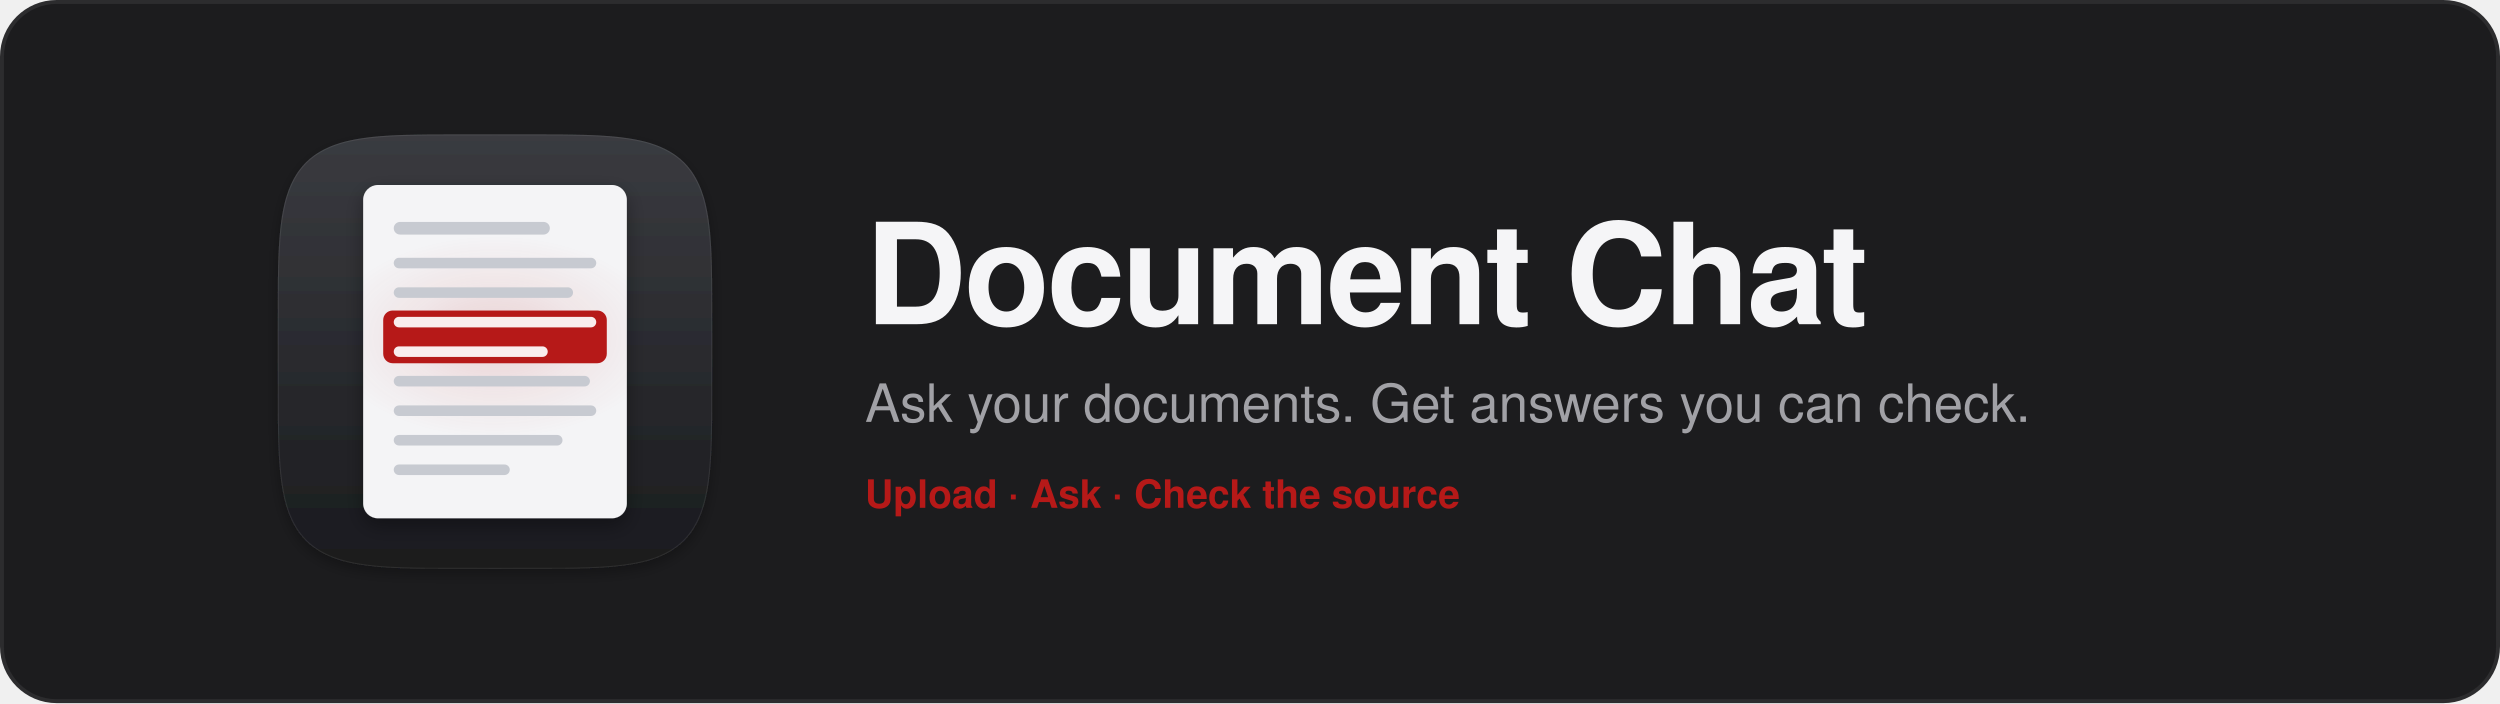
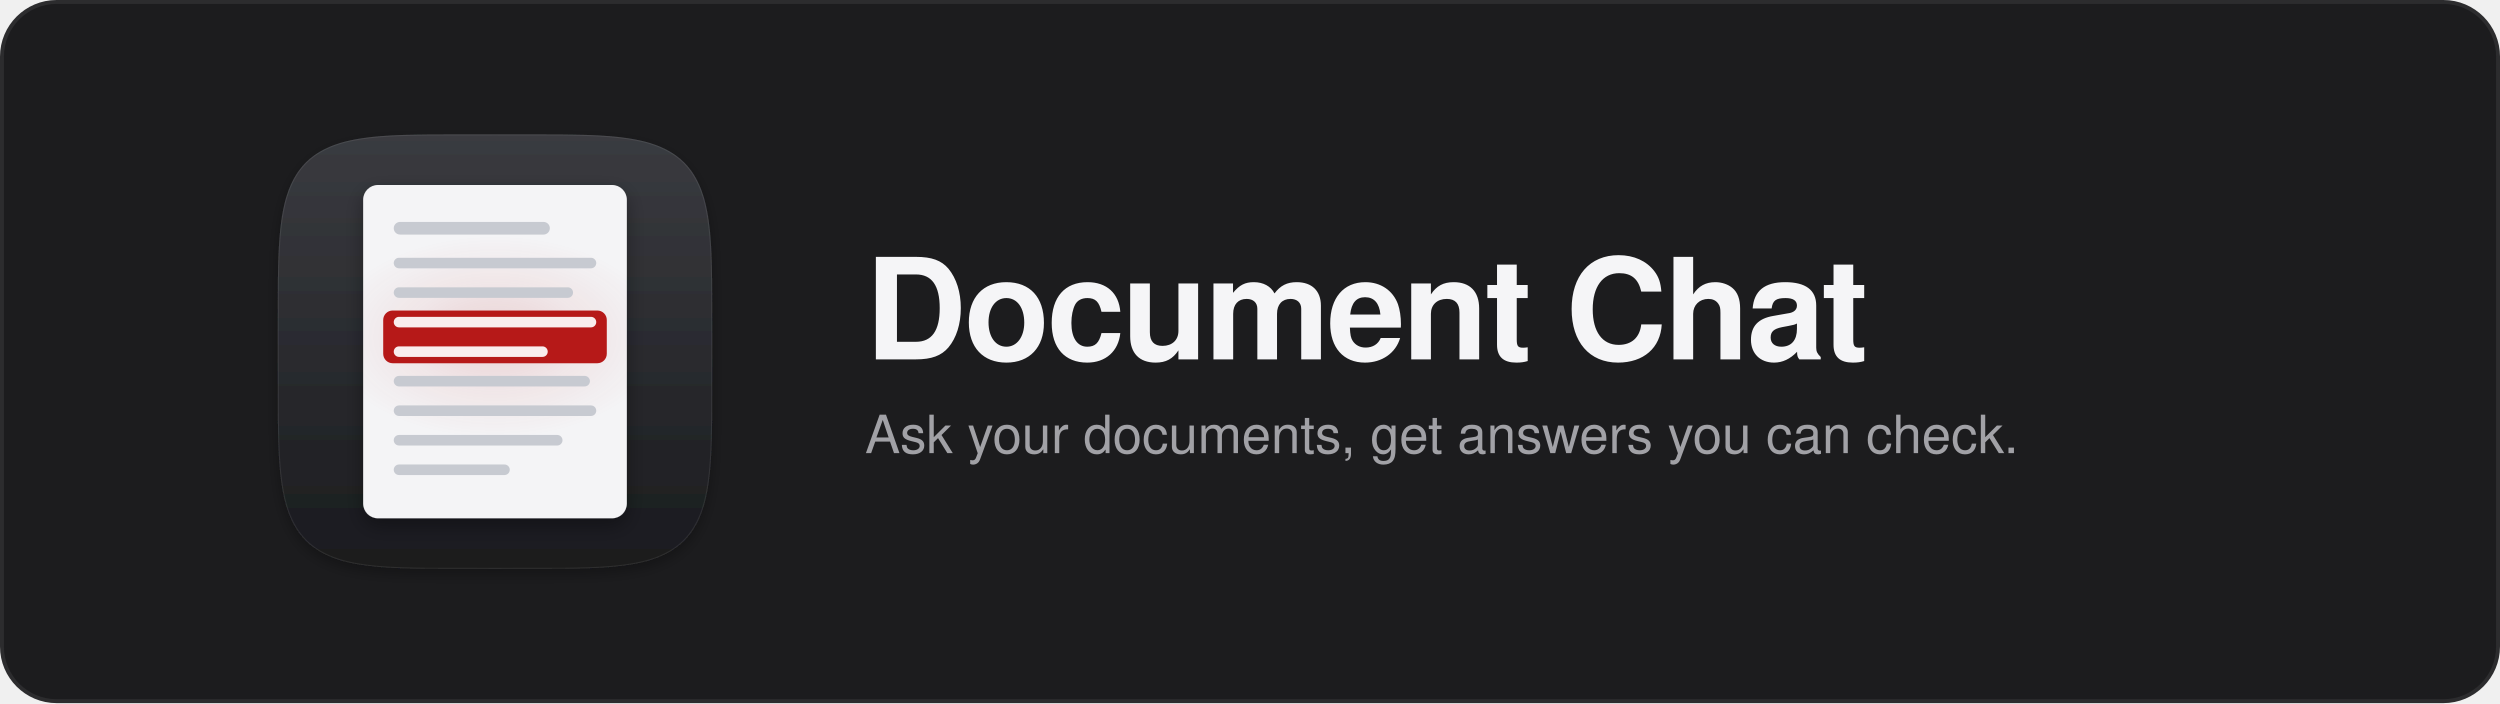
<svg xmlns="http://www.w3.org/2000/svg" width="1280" height="360" viewBox="0 0 1280 360">
  <rect x="1" y="1" width="1278" height="358" rx="28" fill="#1C1C1E" stroke="#2C2C2E" stroke-width="2" />
  <g transform="translate(115.2 41.8) scale(0.27)">
    <defs>
      <linearGradient id="night" x1="0" y1="0" x2="0" y2="1">
        <stop offset="0" stop-color="#3A3B40" />
        <stop offset="1" stop-color="#1A1B1E" />
      </linearGradient>
      <radialGradient id="pool" cx="512" cy="484" r="320" gradientUnits="userSpaceOnUse" gradientTransform="translate(0 484) scale(1 0.6) translate(0 -484)">
        <stop offset="0" stop-color="#B61918" stop-opacity="0.16" />
        <stop offset="0.55" stop-color="#B61918" stop-opacity="0.06" />
        <stop offset="1" stop-color="#B61918" stop-opacity="0" />
      </radialGradient>
      <filter id="iconShadow" x="-10%" y="-10%" width="120%" height="125%">
        <feDropShadow dx="0" dy="10" stdDeviation="12" flood-color="#000000" flood-opacity="0.28" />
      </filter>
      <filter id="pageShadow" x="-15%" y="-15%" width="130%" height="135%">
        <feDropShadow dx="0" dy="14" stdDeviation="18" flood-color="#000000" flood-opacity="0.35" />
      </filter>
      <clipPath id="body">
        <path d="M924.0 512.0L923.9 608.0L923.8 638.6L923.5 660.9L923.1 679.0L922.6 694.5L922.0 708.2L921.2 720.5L920.4 731.8L919.4 742.2L918.3 751.9L917.1 761.0L915.8 769.6L914.4 777.6L912.8 785.3L911.2 792.6L909.4 799.5L907.5 806.1L905.4 812.4L903.3 818.5L901.0 824.2L898.5 829.8L896.0 835.1L893.3 840.2L890.5 845.1L887.6 849.8L884.5 854.3L881.2 858.7L877.9 862.8L874.3 866.8L870.7 870.7L866.8 874.3L862.8 877.9L858.7 881.2L854.3 884.5L849.8 887.6L845.1 890.5L840.2 893.3L835.1 896.0L829.8 898.5L824.2 901.0L818.5 903.3L812.4 905.4L806.1 907.5L799.5 909.4L792.6 911.2L785.3 912.8L777.6 914.4L769.6 915.8L761.0 917.1L751.9 918.3L742.2 919.4L731.8 920.4L720.5 921.2L708.2 922.0L694.5 922.6L679.0 923.1L660.9 923.5L638.6 923.8L608.0 923.9L512.0 924.0L416.0 923.9L385.4 923.8L363.1 923.5L345.0 923.1L329.5 922.6L315.8 922.0L303.5 921.2L292.2 920.4L281.8 919.4L272.1 918.3L263.0 917.1L254.4 915.8L246.4 914.4L238.7 912.8L231.4 911.2L224.5 909.4L217.9 907.5L211.6 905.4L205.5 903.3L199.8 901.0L194.2 898.5L188.9 896.0L183.8 893.3L178.9 890.5L174.2 887.6L169.7 884.5L165.3 881.2L161.2 877.9L157.2 874.3L153.3 870.7L149.7 866.8L146.1 862.8L142.8 858.7L139.5 854.3L136.4 849.8L133.5 845.1L130.7 840.2L128.0 835.1L125.5 829.8L123.0 824.2L120.7 818.5L118.6 812.4L116.5 806.1L114.6 799.5L112.8 792.6L111.2 785.3L109.6 777.6L108.2 769.6L106.9 761.0L105.7 751.9L104.6 742.2L103.6 731.8L102.8 720.5L102.0 708.2L101.4 694.5L100.9 679.0L100.5 660.9L100.2 638.6L100.1 608.0L100.0 512.0L100.1 416.0L100.2 385.4L100.5 363.1L100.9 345.0L101.4 329.5L102.0 315.8L102.8 303.5L103.6 292.2L104.6 281.8L105.7 272.1L106.9 263.0L108.2 254.4L109.6 246.4L111.2 238.7L112.8 231.4L114.6 224.5L116.5 217.9L118.6 211.6L120.7 205.5L123.0 199.8L125.5 194.2L128.0 188.9L130.7 183.8L133.5 178.9L136.4 174.2L139.5 169.7L142.8 165.3L146.1 161.2L149.7 157.2L153.3 153.3L157.2 149.7L161.2 146.1L165.3 142.8L169.7 139.5L174.2 136.4L178.9 133.5L183.8 130.7L188.9 128.0L194.2 125.5L199.8 123.0L205.5 120.7L211.6 118.6L217.9 116.5L224.5 114.6L231.4 112.8L238.7 111.2L246.4 109.6L254.4 108.2L263.0 106.9L272.1 105.7L281.8 104.6L292.2 103.6L303.5 102.8L315.8 102.0L329.5 101.4L345.0 100.9L363.1 100.5L385.4 100.2L416.0 100.1L512.0 100.0L608.0 100.1L638.6 100.2L660.9 100.5L679.0 100.9L694.5 101.4L708.2 102.0L720.5 102.8L731.8 103.6L742.2 104.6L751.9 105.7L761.0 106.9L769.6 108.2L777.6 109.6L785.3 111.2L792.6 112.8L799.5 114.6L806.1 116.5L812.4 118.6L818.5 120.7L824.2 123.0L829.8 125.5L835.1 128.0L840.2 130.7L845.1 133.5L849.8 136.4L854.3 139.5L858.7 142.8L862.8 146.1L866.8 149.7L870.7 153.3L874.3 157.2L877.9 161.2L881.2 165.3L884.5 169.7L887.6 174.2L890.5 178.9L893.3 183.8L896.0 188.9L898.5 194.2L901.0 199.8L903.3 205.5L905.4 211.6L907.5 217.9L909.4 224.5L911.2 231.4L912.8 238.7L914.4 246.4L915.8 254.4L917.1 263.0L918.3 272.1L919.4 281.8L920.4 292.2L921.2 303.5L922.0 315.8L922.6 329.5L923.1 345.0L923.5 363.1L923.8 385.4L923.9 416.0Z" />
      </clipPath>
    </defs>
    <path d="M924.0 512.0L923.9 608.0L923.8 638.6L923.5 660.9L923.1 679.0L922.6 694.5L922.0 708.2L921.2 720.5L920.4 731.8L919.4 742.2L918.3 751.9L917.1 761.0L915.8 769.6L914.4 777.6L912.8 785.3L911.2 792.6L909.4 799.5L907.5 806.1L905.4 812.4L903.3 818.5L901.0 824.2L898.5 829.8L896.0 835.1L893.3 840.2L890.5 845.1L887.6 849.8L884.5 854.3L881.2 858.7L877.9 862.8L874.3 866.8L870.7 870.7L866.8 874.3L862.8 877.9L858.7 881.2L854.3 884.5L849.8 887.6L845.1 890.5L840.2 893.3L835.1 896.0L829.8 898.5L824.2 901.0L818.5 903.3L812.4 905.4L806.1 907.5L799.5 909.4L792.6 911.2L785.3 912.8L777.6 914.4L769.6 915.8L761.0 917.1L751.9 918.3L742.2 919.4L731.8 920.4L720.5 921.2L708.2 922.0L694.5 922.6L679.0 923.1L660.9 923.5L638.6 923.8L608.0 923.9L512.0 924.0L416.0 923.9L385.4 923.8L363.1 923.5L345.0 923.1L329.5 922.6L315.8 922.0L303.5 921.2L292.2 920.4L281.8 919.4L272.1 918.3L263.0 917.1L254.4 915.8L246.4 914.4L238.7 912.8L231.4 911.2L224.5 909.4L217.9 907.5L211.6 905.4L205.5 903.3L199.8 901.0L194.2 898.5L188.9 896.0L183.8 893.3L178.9 890.5L174.2 887.6L169.7 884.5L165.3 881.2L161.2 877.9L157.2 874.3L153.3 870.7L149.7 866.8L146.1 862.8L142.8 858.7L139.5 854.3L136.4 849.8L133.5 845.1L130.7 840.2L128.0 835.1L125.5 829.8L123.0 824.2L120.7 818.5L118.6 812.4L116.5 806.1L114.6 799.5L112.8 792.6L111.2 785.3L109.6 777.6L108.2 769.6L106.9 761.0L105.7 751.9L104.6 742.2L103.6 731.8L102.8 720.5L102.0 708.2L101.4 694.5L100.9 679.0L100.5 660.9L100.2 638.6L100.1 608.0L100.0 512.0L100.1 416.0L100.2 385.4L100.5 363.1L100.9 345.0L101.4 329.5L102.0 315.8L102.8 303.5L103.6 292.2L104.6 281.8L105.7 272.1L106.9 263.0L108.2 254.4L109.6 246.4L111.2 238.7L112.8 231.4L114.6 224.5L116.5 217.9L118.6 211.6L120.7 205.5L123.0 199.8L125.5 194.2L128.0 188.9L130.7 183.8L133.5 178.9L136.4 174.2L139.5 169.7L142.8 165.3L146.1 161.2L149.7 157.2L153.3 153.3L157.2 149.7L161.2 146.1L165.3 142.8L169.7 139.5L174.2 136.4L178.9 133.5L183.8 130.7L188.9 128.0L194.2 125.5L199.8 123.0L205.5 120.7L211.6 118.6L217.9 116.5L224.5 114.6L231.4 112.8L238.7 111.2L246.4 109.6L254.4 108.2L263.0 106.9L272.1 105.7L281.8 104.6L292.2 103.6L303.5 102.8L315.8 102.0L329.5 101.4L345.0 100.9L363.1 100.5L385.4 100.2L416.0 100.1L512.0 100.0L608.0 100.1L638.6 100.2L660.9 100.5L679.0 100.9L694.5 101.4L708.2 102.0L720.5 102.8L731.8 103.6L742.2 104.6L751.9 105.7L761.0 106.9L769.6 108.2L777.6 109.6L785.3 111.2L792.6 112.8L799.5 114.6L806.1 116.5L812.4 118.6L818.5 120.7L824.2 123.0L829.8 125.5L835.1 128.0L840.2 130.7L845.1 133.5L849.8 136.4L854.3 139.5L858.7 142.8L862.8 146.1L866.8 149.7L870.7 153.3L874.3 157.2L877.9 161.2L881.2 165.3L884.5 169.7L887.6 174.2L890.5 178.9L893.3 183.8L896.0 188.9L898.5 194.2L901.0 199.8L903.3 205.5L905.4 211.6L907.5 217.9L909.4 224.5L911.2 231.4L912.8 238.7L914.4 246.4L915.8 254.4L917.1 263.0L918.3 272.1L919.4 281.8L920.4 292.2L921.2 303.5L922.0 315.8L922.6 329.5L923.1 345.0L923.5 363.1L923.8 385.4L923.9 416.0Z" fill="url(#night)" filter="url(#iconShadow)" />
    <g clip-path="url(#body)">
      <path d="M924.0 512.0L923.9 608.0L923.8 638.6L923.5 660.9L923.1 679.0L922.6 694.5L922.0 708.2L921.2 720.5L920.4 731.8L919.4 742.2L918.3 751.9L917.1 761.0L915.8 769.6L914.4 777.6L912.8 785.3L911.2 792.6L909.4 799.5L907.5 806.1L905.4 812.4L903.3 818.5L901.0 824.2L898.5 829.8L896.0 835.1L893.3 840.2L890.5 845.1L887.6 849.8L884.5 854.3L881.2 858.7L877.9 862.8L874.3 866.8L870.7 870.7L866.8 874.3L862.8 877.9L858.7 881.2L854.3 884.5L849.8 887.6L845.1 890.5L840.2 893.3L835.1 896.0L829.8 898.5L824.2 901.0L818.5 903.3L812.4 905.4L806.1 907.5L799.5 909.4L792.6 911.2L785.3 912.8L777.6 914.4L769.6 915.8L761.0 917.1L751.9 918.3L742.2 919.4L731.8 920.4L720.5 921.2L708.2 922.0L694.5 922.6L679.0 923.1L660.9 923.5L638.6 923.8L608.0 923.9L512.0 924.0L416.0 923.9L385.4 923.8L363.1 923.5L345.0 923.1L329.5 922.6L315.8 922.0L303.5 921.2L292.2 920.4L281.8 919.4L272.1 918.3L263.0 917.1L254.4 915.8L246.4 914.4L238.7 912.8L231.4 911.2L224.5 909.4L217.9 907.5L211.6 905.4L205.5 903.3L199.8 901.0L194.2 898.5L188.9 896.0L183.8 893.3L178.9 890.5L174.2 887.6L169.7 884.5L165.3 881.2L161.2 877.9L157.2 874.3L153.3 870.7L149.7 866.8L146.1 862.8L142.8 858.7L139.5 854.3L136.4 849.8L133.5 845.1L130.7 840.2L128.0 835.1L125.5 829.8L123.0 824.2L120.7 818.5L118.6 812.4L116.5 806.1L114.6 799.5L112.8 792.6L111.2 785.3L109.6 777.6L108.2 769.6L106.9 761.0L105.7 751.9L104.6 742.2L103.6 731.8L102.8 720.5L102.0 708.2L101.4 694.5L100.9 679.0L100.5 660.9L100.2 638.6L100.1 608.0L100.0 512.0L100.1 416.0L100.2 385.4L100.5 363.1L100.9 345.0L101.4 329.5L102.0 315.8L102.8 303.5L103.6 292.2L104.6 281.8L105.7 272.1L106.9 263.0L108.2 254.4L109.6 246.4L111.2 238.7L112.8 231.4L114.6 224.5L116.5 217.9L118.6 211.6L120.7 205.5L123.0 199.8L125.5 194.2L128.0 188.9L130.7 183.8L133.5 178.9L136.4 174.2L139.5 169.7L142.8 165.3L146.1 161.2L149.7 157.2L153.3 153.3L157.2 149.7L161.2 146.1L165.3 142.8L169.7 139.5L174.2 136.4L178.9 133.5L183.8 130.7L188.9 128.0L194.2 125.5L199.8 123.0L205.5 120.7L211.6 118.6L217.9 116.5L224.5 114.6L231.4 112.8L238.7 111.2L246.4 109.6L254.4 108.2L263.0 106.9L272.1 105.7L281.8 104.6L292.2 103.6L303.5 102.8L315.8 102.0L329.5 101.4L345.0 100.9L363.1 100.5L385.4 100.2L416.0 100.1L512.0 100.0L608.0 100.1L638.6 100.2L660.9 100.5L679.0 100.9L694.5 101.4L708.2 102.0L720.5 102.8L731.8 103.6L742.2 104.6L751.9 105.7L761.0 106.9L769.6 108.2L777.6 109.6L785.3 111.2L792.6 112.8L799.5 114.6L806.1 116.5L812.4 118.6L818.5 120.7L824.2 123.0L829.8 125.5L835.1 128.0L840.2 130.7L845.1 133.5L849.8 136.4L854.3 139.5L858.7 142.8L862.8 146.1L866.8 149.7L870.7 153.3L874.3 157.2L877.9 161.2L881.2 165.3L884.5 169.7L887.6 174.2L890.5 178.9L893.3 183.8L896.0 188.9L898.5 194.2L901.0 199.8L903.3 205.5L905.4 211.6L907.5 217.9L909.4 224.5L911.2 231.4L912.8 238.7L914.4 246.4L915.8 254.4L917.1 263.0L918.3 272.1L919.4 281.8L920.4 292.2L921.2 303.5L922.0 315.8L922.6 329.5L923.1 345.0L923.5 363.1L923.8 385.4L923.9 416.0Z" fill="none" stroke="#FFFFFF" stroke-opacity="0.08" stroke-width="4" />
      <rect x="262" y="196" width="500" height="632" rx="28" fill="#F4F4F6" filter="url(#pageShadow)" />
      <rect x="262" y="196" width="500" height="632" rx="28" fill="url(#pool)" />
      <g fill="#C7CAD1">
        <rect x="320" y="266" width="296" height="24" rx="12" />
        <rect x="320" y="334" width="384" height="20" rx="10" />
        <rect x="320" y="390" width="340" height="20" rx="10" />
        <rect x="320" y="558" width="372" height="20" rx="10" />
        <rect x="320" y="614" width="384" height="20" rx="10" />
        <rect x="320" y="670" width="320" height="20" rx="10" />
        <rect x="320" y="726" width="220" height="20" rx="10" />
      </g>
      <rect x="300" y="434" width="424" height="100" rx="18" fill="#B61918" />
      <g fill="#FFFFFF" fill-opacity="0.92">
        <rect x="320" y="446" width="384" height="20" rx="10" />
        <rect x="320" y="502" width="292" height="20" rx="10" />
      </g>
    </g>
  </g>
  <g font-family="-apple-system, BlinkMacSystemFont, 'SF Pro Display', 'Segoe UI', Helvetica, Arial, sans-serif">
-     <text x="442.9" y="166.0" font-size="72" font-weight="700" letter-spacing="-1.5" fill="#F5F5F7">Document Chat</text>
-     <text x="442.9" y="216.0" font-size="27" fill="#A1A1A6">Ask your documents. Get answers you can check.</text>
-     <text x="442.9" y="260.0" font-size="20" font-weight="600" fill="#B61918">Upload  ·  Ask  ·  Check the source</text>
+     <text x="442.9" y="184.0" font-size="72" font-weight="700" letter-spacing="-1.5" fill="#F5F5F7">Document Chat</text>
+     <text x="442.9" y="232.0" font-size="27" fill="#A1A1A6">Ask your documents, get answers you can check.</text>
  </g>
</svg>
